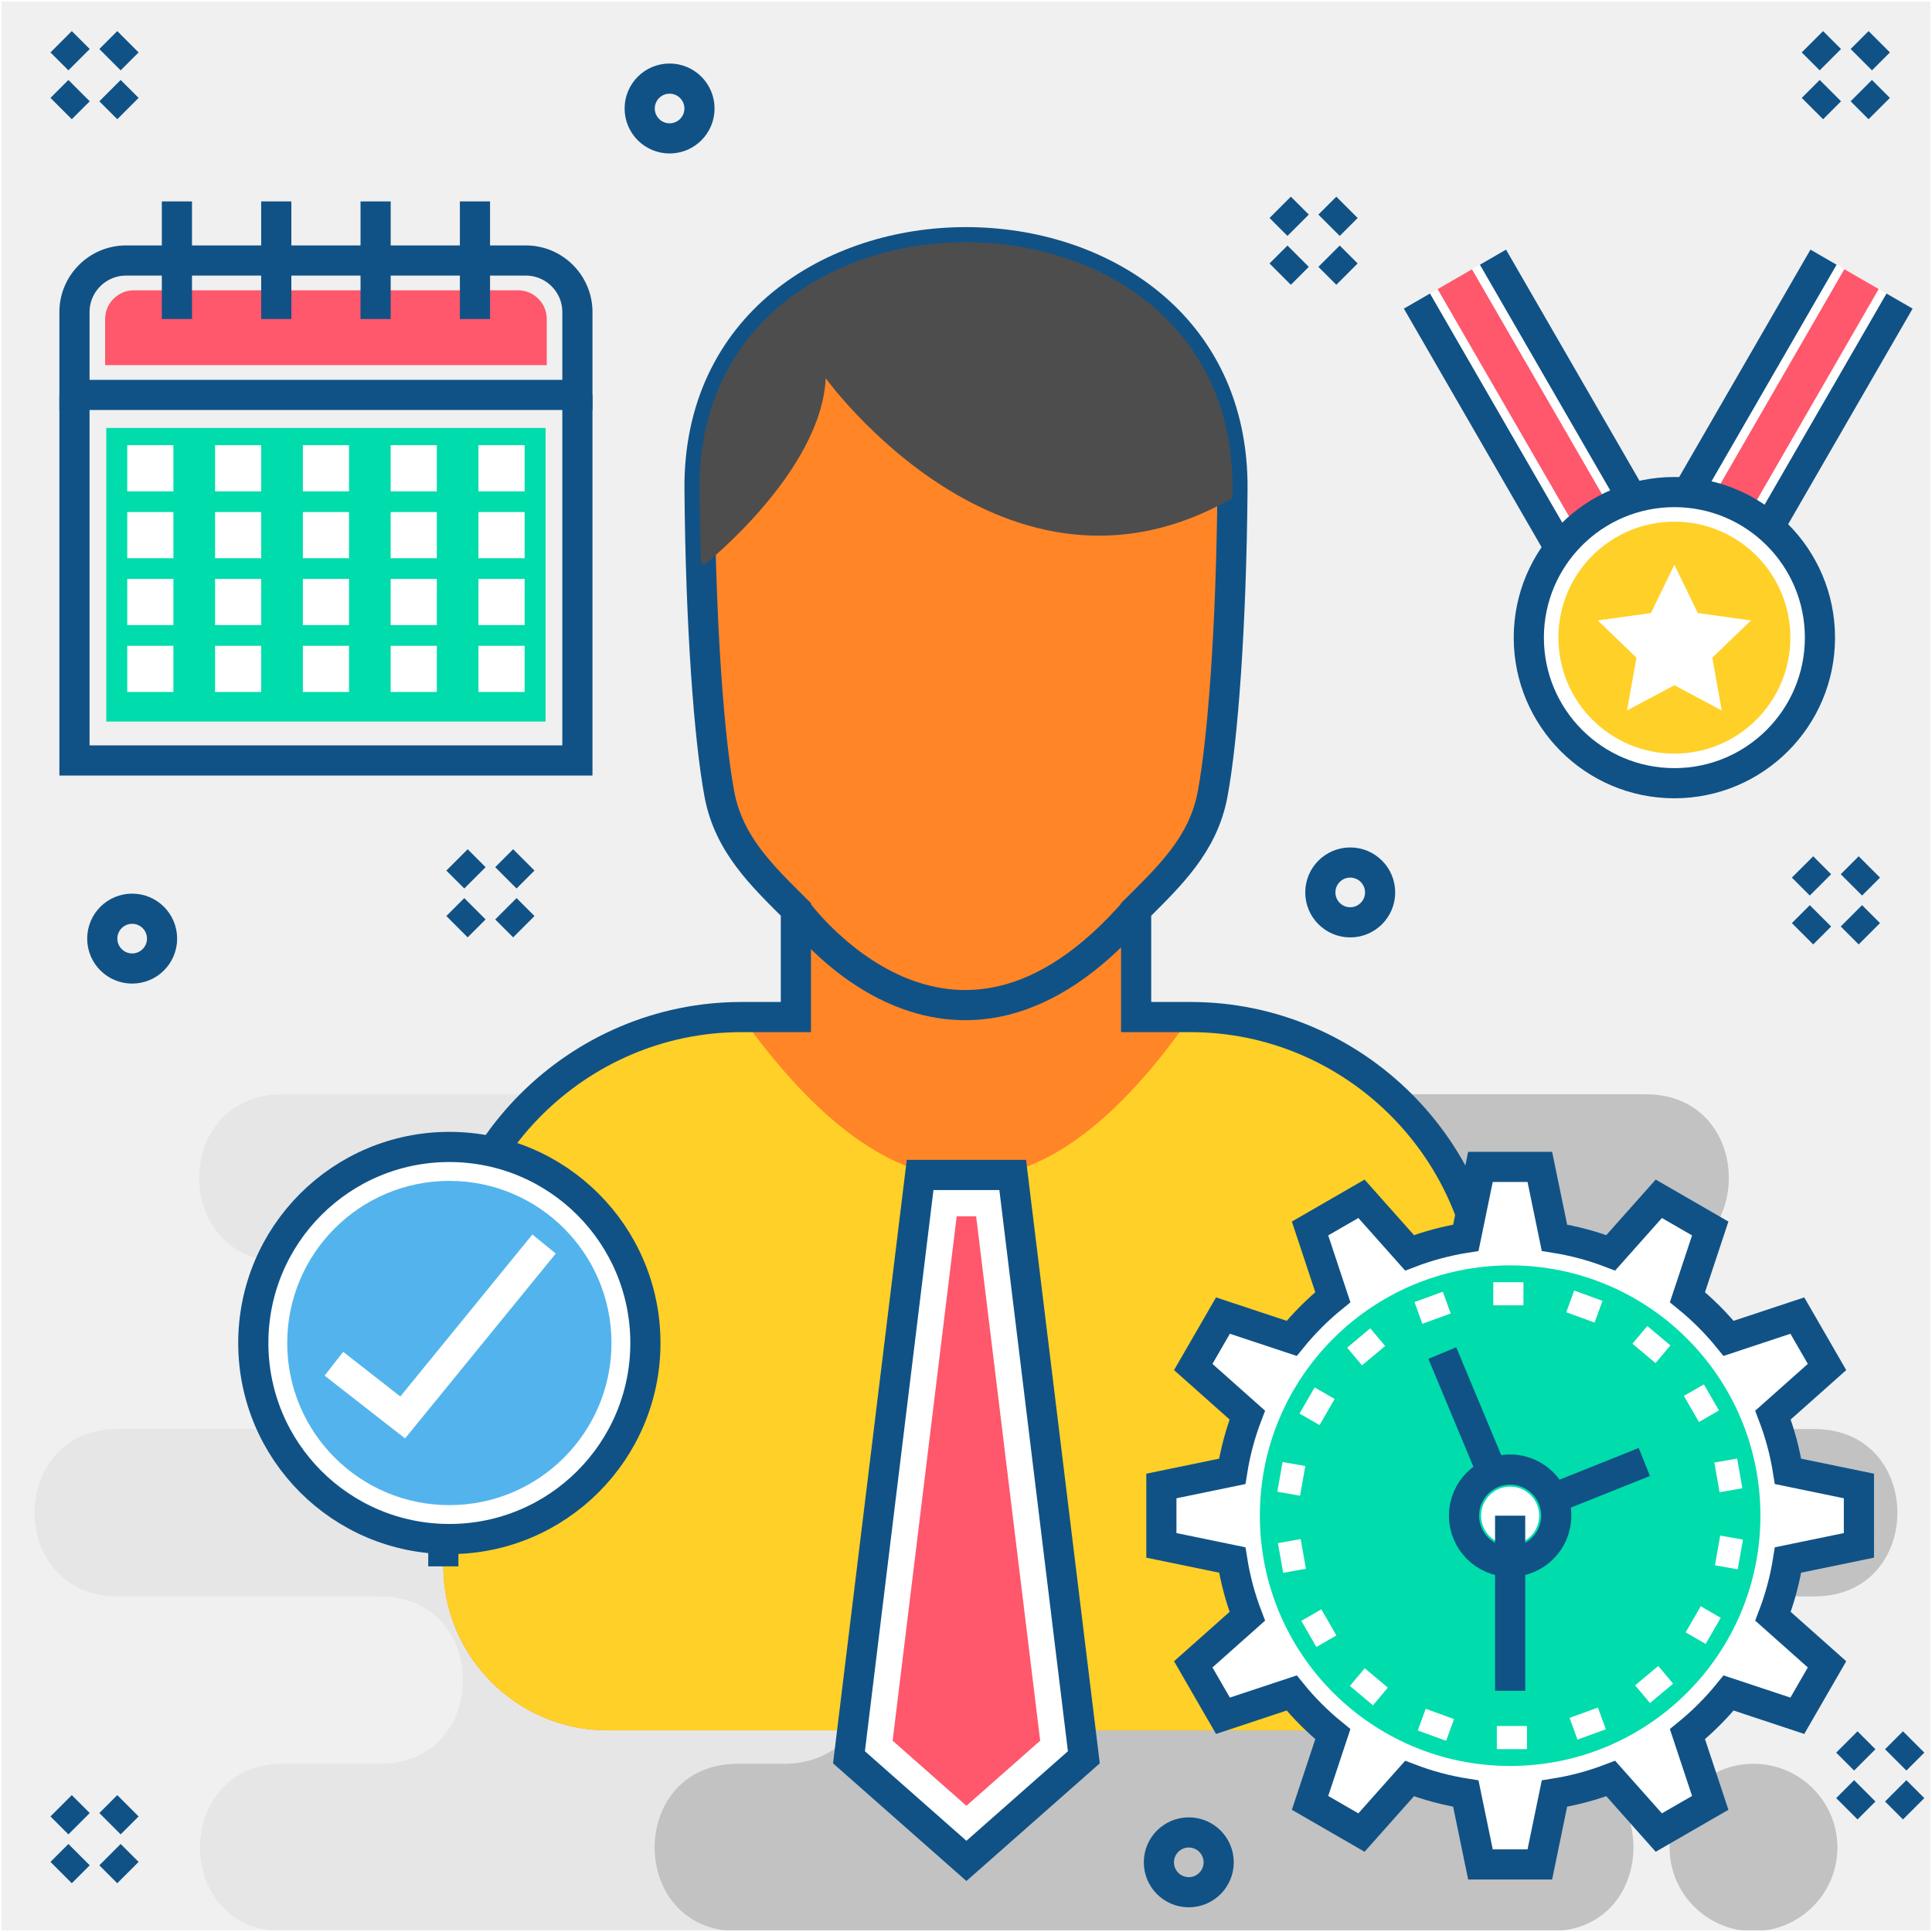
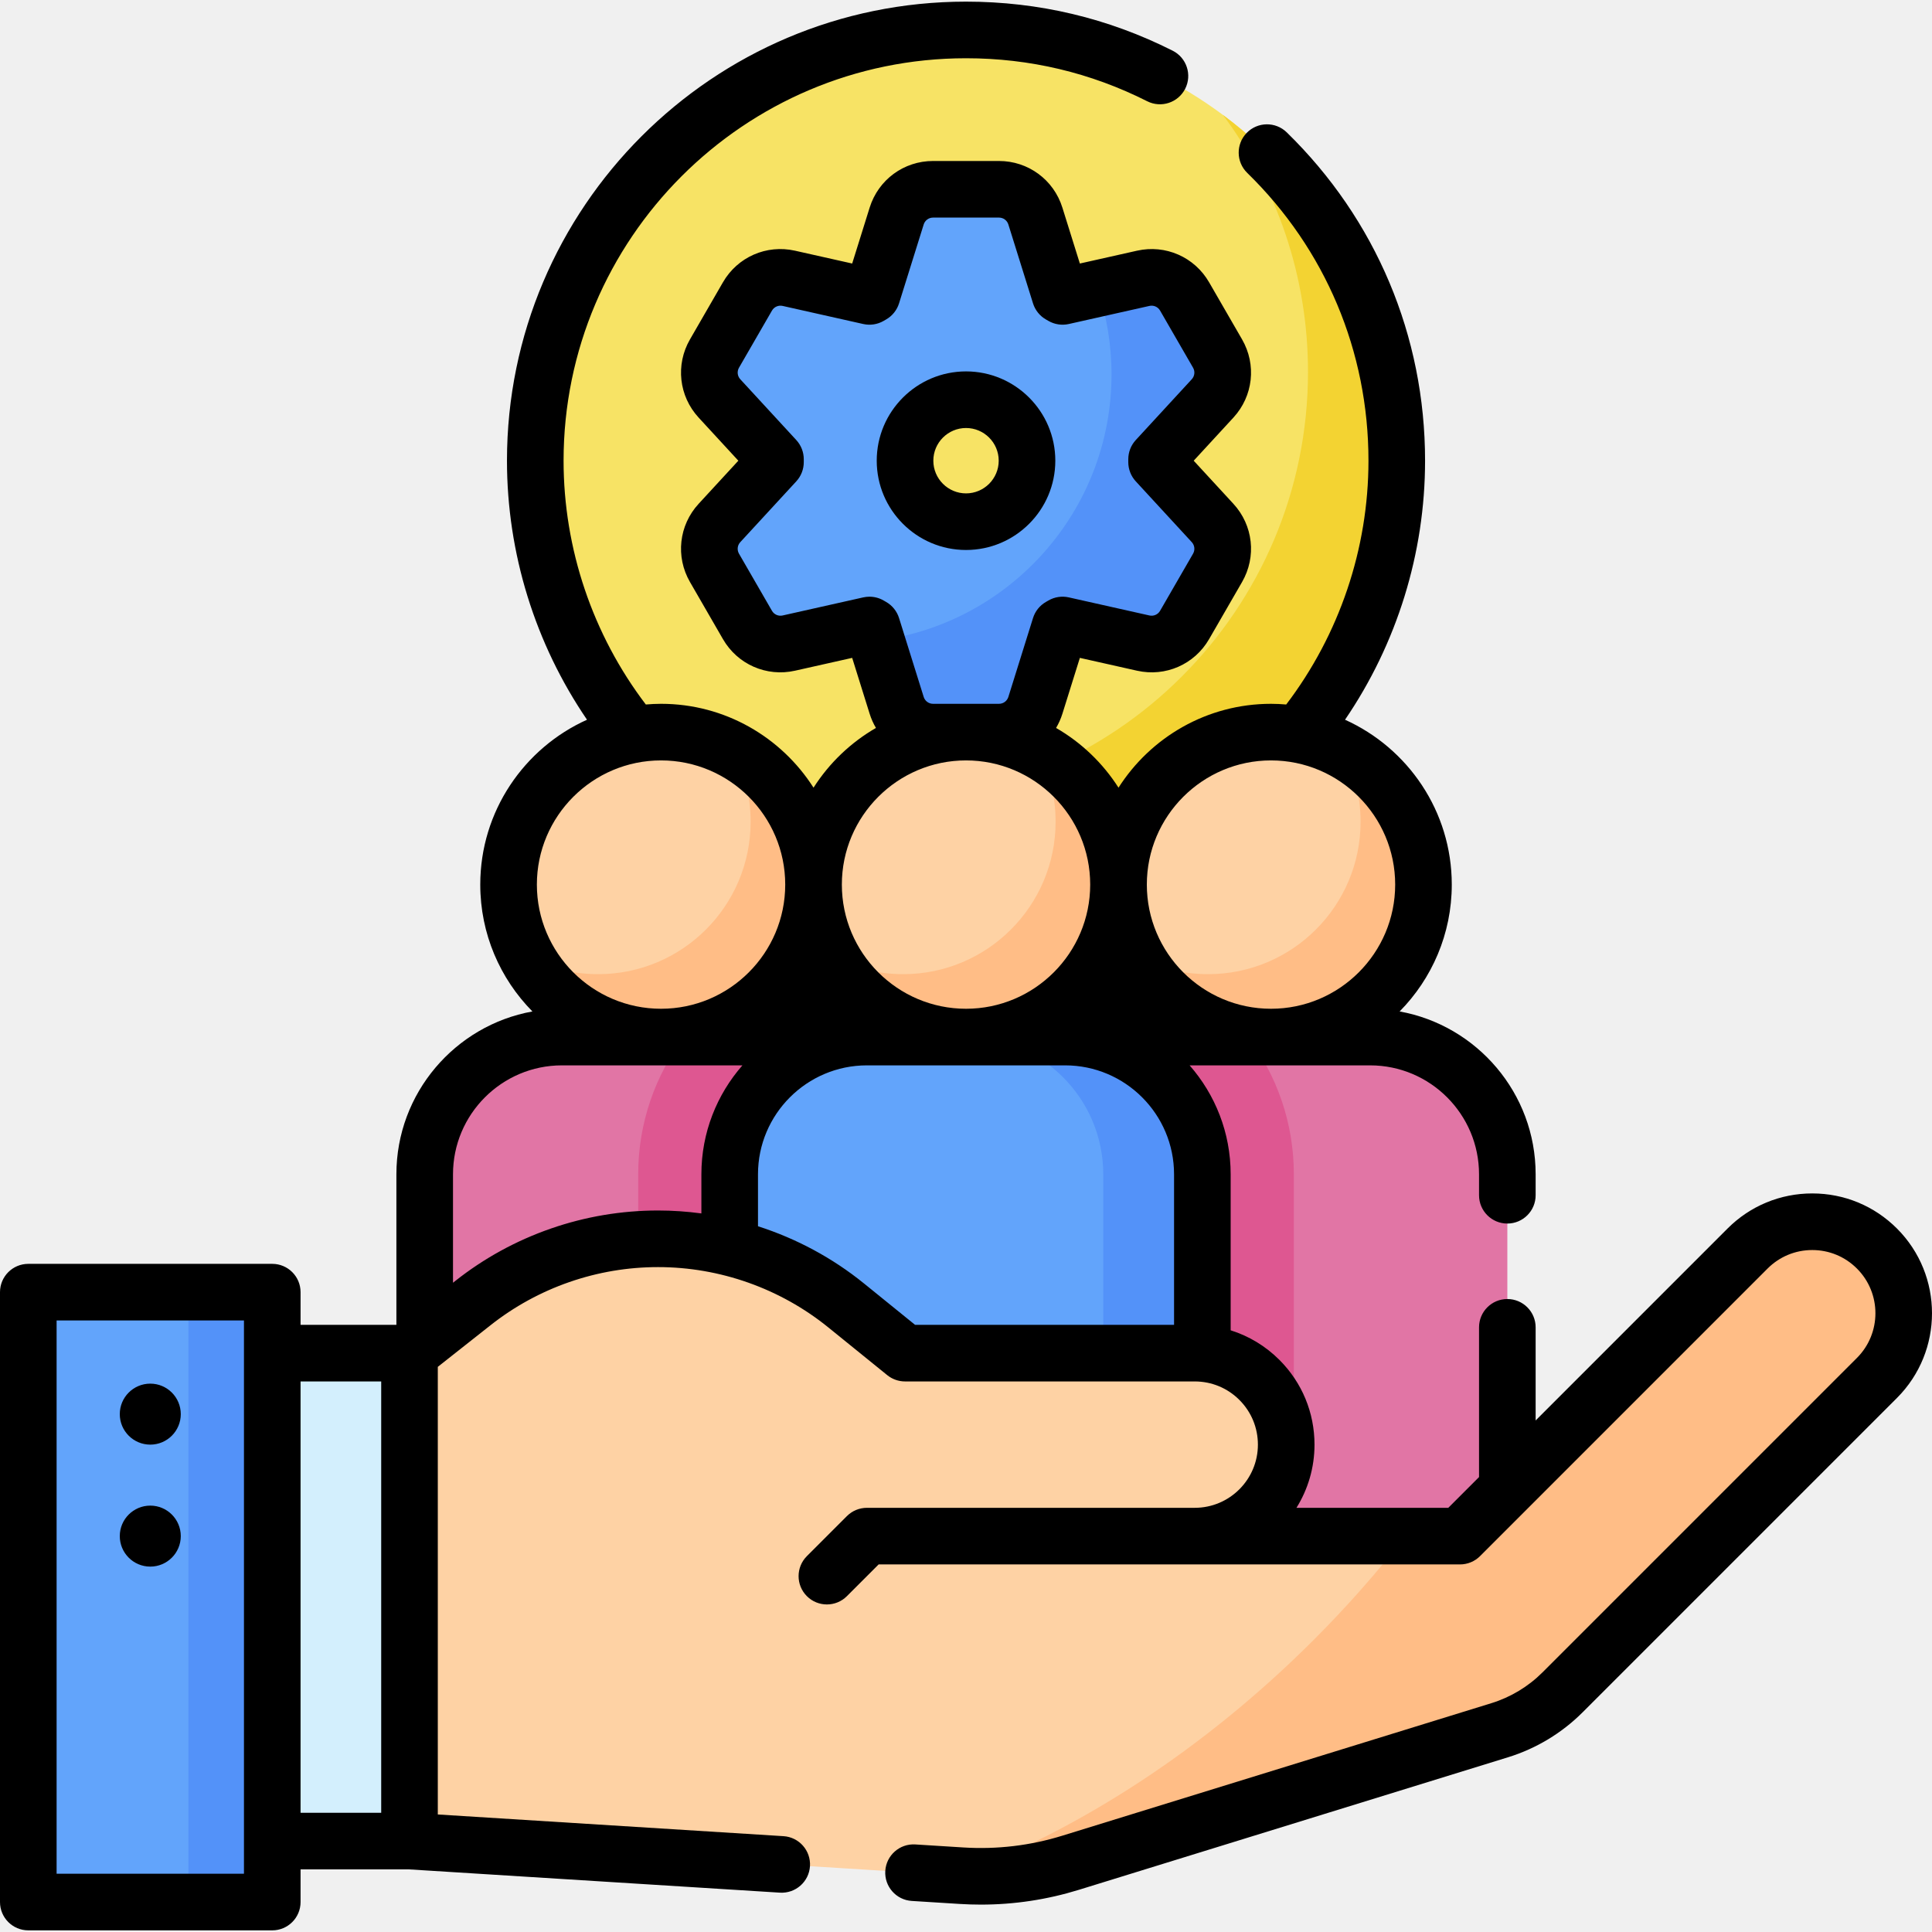
- <svg xmlns="http://www.w3.org/2000/svg" clip-rule="evenodd" fill-rule="evenodd" height="256" image-rendering="optimizeQuality" shape-rendering="geometricPrecision" text-rendering="geometricPrecision" viewBox="0 0 1077431 1077431" width="256">
-   <g id="Layer_x0020_1">
-     <g id="_380871912">
-       <path d="m157854 983631h53983c61744 0 61744-93346 0-93346h-146236c-61744 0-61744-93342 0-93342h143263c61743 0 61748-93345 0-93345h-51450c-61745 0-61745-93344 0-93344h256282 91166 138976c61744 0 61744 93344 0 93344h-25726c-61746 0-61742 93345 0 93345h70146c61745 0 61745 93342 0 93342h-73118c-61745 0-61745 93346 0 93346h22475c61746 0 61746 93343 0 93343h-132753-91166-255842c-61746 0-61746-93343 0-93343z" fill="#e6e6e6" />
-       <path d="m437144 610252h480679c61745 0 61737 93346 0 93346h-47933c-65238 0-70998 93343 7144 93343h134798c61744 0 61737 93347 0 93347h-194183c-61744 0-61744 93343 0 93343h46988c61742 0 61739 93346 0 93346h-427493l-25756-3c-61741 0-61741-93343 0-93343h25756c62146 0 64738-93346 0-93346h-109938c-61739 0-61741-93342 0-93342h79671c68368 2104 76459-93345 0-93345h-48673c-61746 0-61746-93344 0-93344h78940zm540869 373379h-276c-25670 0-46671 21000-46671 46670v5c0 25671 21001 46668 46671 46668h276c25670 0 46670-20997 46670-46668v-5c0-25670-21000-46670-46670-46670z" fill="#c2c2c2" />
+ <svg xmlns="http://www.w3.org/2000/svg" id="Capa_1" enable-background="new 0 0 512 512" height="512" viewBox="0 0 512 512" width="512">
+   <g>
+     <g>
+       <g>
+         <circle cx="256.007" cy="122.089" fill="#f7e365" r="114.151" />
+       </g>
+       <g>
+         <path d="m324.103 30.468c14.153 19.011 22.53 42.575 22.53 68.097 0 63.044-51.107 114.151-114.151 114.151-25.522 0-49.086-8.378-68.096-22.53 20.807 27.949 54.099 46.055 91.621 46.055 63.044 0 114.151-51.107 114.151-114.151 0-37.523-18.105-70.815-46.055-91.622z" fill="#f3d332" />
+       </g>
+       <g>
+         <g>
+           <path d="m306.506 121.7 14.842-16.114c2.993-3.25 3.527-8.068 1.318-11.895l-8.736-15.132c-2.209-3.826-6.649-5.773-10.96-4.806l-21.37 4.795c-.255-.147-.427-.247-.682-.394l-6.533-20.904c-1.318-4.217-5.224-7.089-9.642-7.089h-17.473c-4.418 0-8.324 2.871-9.642 7.089l-6.533 20.904c-.255.147-.427.247-.682.394l-21.37-4.795c-4.311-.967-8.751.979-10.96 4.806l-8.736 15.132c-2.209 3.826-1.675 8.645 1.318 11.895l14.842 16.114v.778l-14.842 16.114c-2.993 3.25-3.527 8.068-1.318 11.895l8.736 15.132c2.209 3.826 6.649 5.773 10.96 4.806l21.37-4.795c.255.147.427.247.682.394l6.533 20.904c1.318 4.217 5.224 7.089 9.642 7.089h17.472c4.418 0 8.324-2.871 9.642-7.089l6.533-20.906c.254-.147.426-.246.68-.392l21.372 4.795c4.311.967 8.751-.979 10.96-4.806l8.736-15.132c2.209-3.826 1.675-8.645-1.318-11.895l-14.842-16.114v-.778zm-50.499 16.552c-8.927 0-16.163-7.236-16.163-16.163s7.236-16.163 16.163-16.163 16.163 7.236 16.163 16.163-7.237 16.163-16.163 16.163z" fill="#62a4fb" />
+         </g>
+         <g>
+           <path d="m306.506 122.478v-.778l14.842-16.114c2.993-3.25 3.527-8.068 1.318-11.895l-8.736-15.132c-2.209-3.826-6.649-5.773-10.96-4.806l-12.133 2.722c2.406 7.141 3.73 14.781 3.73 22.734 0 36.297-27.175 66.228-62.285 70.608l5.347 17.11c1.318 4.217 5.224 7.089 9.642 7.089h17.472c4.418 0 8.324-2.871 9.642-7.089l6.533-20.906c.254-.147.426-.246.68-.393l21.372 4.795c4.311.967 8.751-.979 10.96-4.806l8.736-15.132c2.209-3.826 1.675-8.645-1.318-11.895z" fill="#5392f9" />
+         </g>
+       </g>
    </g>
-     <path d="m454 454h1076524v1076524h-1076524z" fill="none" stroke="#fff" stroke-width="908.317" />
-     <g id="_380875368">
-       <path d="m413552 567189h30291v-60006c-18977-18930-37474-36403-42683-64439-5659-30462-10412-93272-11045-169898-1517-183708 298721-183708 297203 0-633 76626-5385 139436-11045 169898-5209 28036-23706 45509-42682 64439v60006h30289c91477 0 166322 74843 166322 166321v140024c0 50296-41150 91446-91446 91446h-400080c-50296 0-91446-41150-91446-91446v-140024c0-91478 74845-166321 166322-166321z" fill="#ff8527" />
-       <path d="m413554 567187c84645 117923 165343 121649 250324 0 91478 0 166324 74845 166324 166320v140026c0 50295-41150 91443-91445 91443h-400082c-50295 0-91445-41148-91445-91443v-140026c0-91479 74846-166320 166324-166320z" fill="#ffd027" />
-       <path d="m247230 873534v-140024c0-91478 74845-166321 166322-166321h30291v-60006c-18977-18930-37474-36403-42683-64439-5659-30462-10412-93272-11045-169898-1517-183708 298721-183708 297203 0-633 76626-5385 139436-11045 169898-5209 28036-23706 45509-42682 64439v60006h30289c91477 0 166322 74843 166322 166321v140024" fill="none" stroke="#105286" stroke-width="16820.6" />
-       <path d="m390851 313191 1606 2044s65557-51916 68023-104328c0 0 99927 138946 226007 67316 267-153 519-310 785-463l45-4913c1518-183709-298718-183709-297202 0 116 13943 367 27427 736 40344z" fill="#4d4d4d" />
-       <path d="m443843 507182s86001 120030 189748 0" fill="none" stroke="#105286" stroke-width="16820.6" />
-       <path d="m538944 1037781-65490-57782 39668-324752h51645l39669 324752z" fill="#fff" />
-       <path d="m538944 1007042 41140-36298-35721-292447h-10838l-35721 292447z" fill="#ff576b" />
-       <path d="m538944 1037781-65490-57782 39668-324752h51645l39669 324752z" fill="none" stroke="#105286" stroke-width="16820.6" />
+     <g>
+       <g>
+         <g>
+           <path d="m274.198 311.199v95.887h125.263v-95.887c0-20.085-16.282-36.367-36.367-36.367h-52.53c-20.084 0-36.366 16.282-36.366 36.367z" fill="#e175a5" />
+         </g>
+         <g>
+           <path d="m342.883 311.198c0-13.634-4.528-26.229-12.155-36.367h-20.163c-20.085 0-36.367 16.282-36.367 36.367v95.887h68.685z" fill="#de5791" />
+         </g>
+         <g>
+           <circle cx="336.829" cy="234.424" fill="#fed2a4" r="40.408" />
+         </g>
+         <g>
+           <path d="m355.827 198.759c3.023 5.664 4.742 12.129 4.742 18.997 0 22.316-18.091 40.408-40.408 40.408-6.869 0-13.334-1.719-18.997-4.742 6.799 12.738 20.217 21.41 35.665 21.41 22.316 0 40.408-18.091 40.408-40.408 0-15.448-8.672-28.866-21.41-35.665z" fill="#ffbd86" />
+         </g>
+       </g>
+       <g>
+         <g>
+           <path d="m112.552 311.199v95.887h125.263v-95.887c0-20.085-16.282-36.367-36.367-36.367h-52.53c-20.084 0-36.366 16.282-36.366 36.367z" fill="#e175a5" />
+         </g>
+         <g>
+           <path d="m237.815 407.086v-95.887c0-20.085-16.282-36.367-36.367-36.367h-20.163c-7.627 10.137-12.155 22.732-12.155 36.367v95.887z" fill="#de5791" />
+         </g>
+         <g>
+           <circle cx="175.184" cy="234.424" fill="#fed2a4" r="40.408" />
+         </g>
+         <g>
+           <path d="m194.181 198.759c3.023 5.664 4.742 12.129 4.742 18.997 0 22.316-18.091 40.408-40.408 40.408-6.869 0-13.334-1.719-18.997-4.742 6.799 12.738 20.217 21.41 35.665 21.41 22.316 0 40.408-18.091 40.408-40.408 0-15.448-8.672-28.866-21.41-35.665z" fill="#ffbd86" />
+         </g>
+       </g>
+       <g>
+         <g>
+           <path d="m193.375 311.199v95.887h125.263v-95.887c0-20.085-16.282-36.367-36.367-36.367h-52.53c-20.084 0-36.366 16.282-36.366 36.367z" fill="#62a4fb" />
+         </g>
+         <g>
+           <path d="m282.272 274.832h-26.265c20.085 0 36.367 16.282 36.367 36.367v95.887h26.265v-95.887c-.001-20.085-16.283-36.367-36.367-36.367z" fill="#5392f9" />
+         </g>
+         <g>
+           <circle cx="256.007" cy="234.424" fill="#fed2a4" r="40.408" />
+         </g>
+         <g>
+           <path d="m275.004 198.759c3.023 5.664 4.742 12.129 4.742 18.997 0 22.316-18.091 40.408-40.408 40.408-6.869 0-13.334-1.719-18.997-4.742 6.799 12.738 20.217 21.41 35.665 21.41 22.316 0 40.408-18.091 40.408-40.408 0-15.448-8.672-28.866-21.41-35.665z" fill="#ffbd86" />
+         </g>
+       </g>
    </g>
-     <path d="m322004 220243v203849h-280473v-203849" fill="none" stroke="#105286" stroke-width="16820.6" />
-     <path d="m59272 238658h244990v163736h-244990z" fill="#00dcab" />
-     <path d="m41531 220243h280473v-46245c0-15792-12920-28713-28712-28713h-223049c-15792 0-28712 12921-28712 28713z" fill="none" stroke="#105286" stroke-width="16820.6" />
-     <path d="m58628 203625h246278v-25740c0-8791-7190-15980-15980-15980h-214316c-8792 0-15982 7189-15982 15980z" fill="#ff576b" />
-     <g id="_380889072" fill="none" stroke="#105286" stroke-width="16820.6">
-       <path d="m98660 112327v65584" />
-       <path d="m154065 112327v65584" />
-       <path d="m209470 112327v65584" />
-       <path d="m264876 112327v65584" />
+     <g>
+       <g>
+         <path d="m72.152 358.597h36.367v129.304h-36.367z" fill="#d3effd" />
+       </g>
+       <g>
+         <path d="m497.412 330.876c-9.468-9.468-24.819-9.468-34.287 0l-76.21 76.21h-70.297c13.39 0 24.245-10.855 24.245-24.245 0-13.39-10.855-24.244-24.244-24.244h-76.774l-15.575-12.627c-14.105-11.437-31.713-17.678-49.873-17.678-17.806 0-35.093 6.001-49.068 17.035l-16.81 13.271v129.304l146.328 9.176c9.764.612 19.557-.553 28.904-3.44l113.68-35.107c6.284-1.941 11.999-5.386 16.649-10.036l83.331-83.331c9.469-9.469 9.469-24.82.001-34.288z" fill="#fed2a4" />
+       </g>
+       <g>
+         <path d="m497.412 330.876c-9.468-9.468-24.819-9.468-34.287 0l-76.21 76.21h-14.461c-7.348 9.436-15.45 18.643-24.301 27.494-29.08 29.08-61.972 50.176-94.39 62.429l1.084.068c9.764.612 19.557-.553 28.904-3.44l113.68-35.107c6.284-1.941 11.999-5.386 16.649-10.036l83.331-83.331c9.469-9.468 9.469-24.819.001-34.287z" fill="#ffbd86" />
+       </g>
+       <g>
+         <path d="m7.5 342.434h64.652v161.63h-64.652z" fill="#62a4fb" />
+       </g>
+       <g>
+         <path d="m49.928 342.434h22.224v161.63h-22.224z" fill="#5392f9" />
+       </g>
    </g>
-     <g id="_380888160" fill="#fff">
-       <path d="m70968 248267h25743v25743h-25743z" />
-       <path d="m119932 248267h25743v25743h-25743z" />
-       <path d="m168895 248267h25743v25743h-25743z" />
-       <path d="m217859 248267h25743v25743h-25743z" />
-       <path d="m266823 248267h25743v25743h-25743z" />
+     <g>
+       <circle cx="39.826" cy="374.76" r="8.082" />
+       <circle cx="39.826" cy="407.086" r="8.082" />
+       <path d="m279.669 122.089c0-13.048-10.616-23.663-23.663-23.663-13.048 0-23.663 10.616-23.663 23.663s10.616 23.663 23.663 23.663c13.048 0 23.663-10.615 23.663-23.663zm-23.662 8.663c-4.776 0-8.663-3.886-8.663-8.663s3.886-8.663 8.663-8.663 8.662 3.886 8.662 8.663-3.886 8.663-8.662 8.663z" />
+       <path d="m502.716 325.571c-5.996-5.997-13.969-9.3-22.449-9.3s-16.452 3.303-22.449 9.3l-50.858 50.865v-24.681c0-4.142-3.358-7.5-7.5-7.5-4.143 0-7.5 3.358-7.5 7.5v39.684l-8.147 8.148h-40.237c3.03-4.863 4.782-10.6 4.782-16.741 0-8.484-3.302-16.458-9.296-22.454-3.677-3.677-8.099-6.336-12.924-7.846v-41.347c0-11.047-4.113-21.145-10.877-28.866h47.838c15.914 0 28.861 12.952 28.861 28.871v5.55c0 4.142 3.358 7.5 7.5 7.5 4.143 0 7.5-3.358 7.5-7.5v-5.55c0-21.52-15.577-39.459-36.043-43.159 8.538-8.655 13.819-20.531 13.819-33.62 0-19.428-11.631-36.179-28.29-43.689 13.74-20.129 21.212-44.122 21.212-68.646 0-33.053-13.018-63.954-36.654-87.011-2.967-2.894-7.716-2.834-10.607.132-2.892 2.965-2.833 7.714.132 10.606 20.718 20.21 32.129 47.297 32.129 76.273 0 23.332-7.718 46.112-21.798 64.61-1.331-.112-2.674-.182-4.033-.182-16.971 0-31.898 8.878-40.411 22.226-4.155-6.515-9.838-11.96-16.544-15.831.686-1.161 1.253-2.412 1.67-3.746l4.633-14.823 15.152 3.4c7.551 1.695 15.228-1.67 19.097-8.374l8.736-15.13c3.871-6.703 2.948-15.033-2.296-20.727l-10.521-11.422 10.521-11.422c5.244-5.694 6.167-14.024 2.296-20.726l-8.736-15.131c-3.869-6.704-11.545-10.069-19.097-8.375l-15.153 3.4-4.632-14.823c-2.31-7.387-9.061-12.351-16.8-12.351h-17.473c-7.74 0-14.493 4.964-16.801 12.352l-4.631 14.822-15.152-3.4c-7.553-1.696-15.227 1.671-19.098 8.374l-8.736 15.131c-3.87 6.703-2.947 15.033 2.296 20.726l10.521 11.422-10.521 11.422c-5.243 5.694-6.166 14.022-2.296 20.726l8.736 15.131c3.87 6.703 11.542 10.068 19.098 8.374l15.152-3.4 4.631 14.822c.417 1.334.983 2.586 1.67 3.747-6.706 3.871-12.389 9.315-16.544 15.831-8.513-13.348-23.44-22.226-40.411-22.226-1.359 0-2.702.071-4.033.182-14.079-18.498-21.797-41.277-21.797-64.61 0-58.809 47.844-106.653 106.653-106.653 16.881 0 33.034 3.834 48.011 11.395 3.697 1.867 8.207.383 10.075-3.315 1.866-3.698.383-8.209-3.315-10.075-17.091-8.63-35.52-13.006-54.771-13.006-67.08 0-121.653 54.573-121.653 121.653 0 24.524 7.472 48.518 21.212 68.646-16.659 7.51-28.29 24.262-28.29 43.69 0 13.089 5.281 24.964 13.819 33.62-20.468 3.701-36.045 21.637-36.045 43.155v39.898h-25.397v-8.663c0-4.142-3.358-7.5-7.5-7.5h-64.652c-4.142 0-7.5 3.358-7.5 7.5v161.63c0 4.142 3.358 7.5 7.5 7.5h64.652c4.142 0 7.5-3.358 7.5-7.5v-8.663h28.681l98.363 6.173c4.13.248 7.696-2.882 7.955-7.016s-2.882-7.696-7.016-7.955l-91.612-5.749v-118.624l13.958-11.019c6.285-4.964 13.318-8.816 20.901-11.451 7.584-2.631 15.495-3.965 23.512-3.965 16.392 0 32.425 5.684 45.15 16.009l15.58 12.62c1.335 1.082 3.002 1.672 4.721 1.672h76.773c4.471 0 8.675 1.741 11.836 4.903 3.162 3.162 4.903 7.369 4.903 11.847 0 9.231-7.509 16.741-16.74 16.741s0 0 0 0h-86.876c-1.989 0-3.897.79-5.303 2.197l-10.607 10.607c-2.929 2.929-2.929 7.677 0 10.607 1.464 1.465 3.384 2.197 5.303 2.197s3.839-.732 5.303-2.197l8.41-8.41h154.073c1.989 0 3.898-.791 5.304-2.197l76.202-76.211c3.163-3.164 7.368-4.906 11.841-4.906s8.679 1.742 11.842 4.906c6.529 6.529 6.529 17.154 0 23.684l-83.331 83.332c-3.771 3.77-8.459 6.594-13.561 8.168l-113.687 35.112c-8.489 2.627-17.309 3.677-26.215 3.12l-12.75-.8c-4.137-.261-7.696 2.881-7.955 7.016-.259 4.134 2.882 7.696 7.016 7.955l12.752.8c1.862.116 3.719.174 5.574.174 8.829 0 17.556-1.318 26.009-3.934l113.68-35.11c7.425-2.29 14.252-6.403 19.745-11.894l83.332-83.332c12.376-12.381 12.376-32.522-.002-44.9zm-165.887-124.054c18.146 0 32.908 14.762 32.908 32.908 0 18.145-14.762 32.907-32.908 32.907-18.145 0-32.907-14.762-32.907-32.907 0-18.146 14.762-32.908 32.907-32.908zm-89.558-15c-1.144 0-2.142-.733-2.483-1.825l-6.532-20.904c-.562-1.797-1.778-3.317-3.408-4.258l-.677-.391c-1.15-.666-2.447-1.008-3.756-1.008-.548 0-1.099.06-1.642.182l-21.37 4.795c-1.118.249-2.251-.248-2.823-1.238l-8.736-15.131c-.572-.991-.436-2.223.339-3.064l14.842-16.114c1.275-1.385 1.983-3.198 1.983-5.081v-.78c0-1.883-.708-3.696-1.983-5.081l-14.842-16.114c-.775-.841-.911-2.073-.339-3.064l8.736-15.131c.573-.991 1.71-1.486 2.823-1.238l21.37 4.795c1.838.413 3.766.119 5.398-.826l.677-.391c1.63-.941 2.847-2.461 3.408-4.258l6.532-20.904c.341-1.092 1.339-1.825 2.483-1.825h17.473c1.144 0 2.142.734 2.483 1.825l6.532 20.904c.561 1.795 1.774 3.314 3.402 4.255l.683.394c1.633.944 3.563 1.24 5.398.826l21.37-4.795c1.116-.251 2.251.248 2.823 1.238l8.737 15.132c.571.99.435 2.221-.34 3.063l-14.842 16.114c-1.275 1.385-1.983 3.198-1.983 5.081v.778c0 1.883.708 3.696 1.983 5.081l14.842 16.114c.774.841.911 2.072.339 3.064l-8.736 15.132c-.572.991-1.707 1.484-2.823 1.237l-21.372-4.795c-1.835-.413-3.758-.12-5.388.821l-.69.398c-1.627.942-2.841 2.46-3.401 4.254l-6.533 20.906c-.342 1.092-1.34 1.826-2.483 1.826h-17.474zm8.736 15c18.145 0 32.907 14.762 32.907 32.908 0 18.145-14.762 32.907-32.907 32.907s-32.908-14.762-32.908-32.907c0-18.146 14.762-32.908 32.908-32.908zm-80.823 0c18.145 0 32.908 14.762 32.908 32.908 0 18.145-14.762 32.907-32.908 32.907-18.145 0-32.907-14.762-32.907-32.907 0-18.146 14.762-32.908 32.907-32.908zm-110.532 295.047h-49.652v-146.63h49.652zm15-130.467h21.37v114.304h-21.37zm66.31-40.508c-9.171 3.186-17.675 7.845-25.276 13.848l-.636.502v-28.741c0-15.917 12.95-28.866 28.866-28.866h47.836c-6.764 7.721-10.878 17.819-10.878 28.866v10.373c-3.793-.51-7.628-.777-11.48-.777-9.694 0-19.26 1.613-28.432 4.795zm83.029 14.561c-8.376-6.795-17.943-11.914-28.116-15.181v-13.771c0-15.917 12.95-28.866 28.866-28.866h52.53c15.916 0 28.866 12.95 28.866 28.866v39.896h-68.636z" />
    </g>
-     <g id="_380874888" fill="#fff">
-       <path d="m70968 285560h25743v25743h-25743z" />
-       <path d="m119932 285560h25743v25743h-25743z" />
-       <path d="m168895 285560h25743v25743h-25743z" />
-       <path d="m217859 285560h25743v25743h-25743z" />
-       <path d="m266823 285560h25743v25743h-25743z" />
-     </g>
-     <g id="_380900352" fill="#fff">
-       <path d="m70968 322853h25743v25743h-25743z" />
-       <path d="m119932 322853h25743v25743h-25743z" />
-       <path d="m168895 322853h25743v25743h-25743z" />
-       <path d="m217859 322853h25743v25743h-25743z" />
-       <path d="m266823 322853h25743v25743h-25743z" />
-     </g>
-     <g id="_380872392" fill="#fff">
-       <path d="m70968 360146h25743v25743h-25743z" />
-       <path d="m119932 360146h25743v25743h-25743z" />
-       <path d="m168895 360146h25743v25743h-25743z" />
-       <path d="m217859 360146h25743v25743h-25743z" />
-       <path d="m266823 360146h25743v25743h-25743z" />
-     </g>
-     <g id="_380879424" fill="#fff">
-       <path d="m866879 690270c10878 1722 21384 4562 31397 8398l26804-30132c9560 5519 19119 11038 28679 16557l-12707 38322c8418 6843 16116 14539 22956 22959l38325-12708c5519 9560 11038 19120 16557 28679l-30140 26812c3833 10012 6677 20512 8399 31388l39521 8154c0 11038-1 22076 0 33114l-39515 8151c-1723 10878-4561 21385-8397 31397l30132 26806c-5519 9558-11038 19118-16557 28677l-38324-12707c-6842 8418-14537 16116-22958 22956l12708 38325c-9560 5519-19120 11039-28679 16558l-26813-30141c-10010 3833-20511 6678-31387 8399l-8152 39521c-11039 0-22077 0-33115 0l-8151-39515c-10879-1722-21384-4561-31397-8397l-26806 30133c-9559-5519-19119-11039-28678-16558l12707-38323c-8419-6843-16116-14537-22957-22958l-38323 12707c-5519-9559-11038-19119-16558-28677l30141-26814c-3835-10011-6679-20512-8399-31388l-39521-8152c0-11038 0-22077 0-33114l39514-8152c1722-10879 4562-21385 8398-31397l-30133-26805c5520-9560 11039-19119 16558-28679l38322 12707c6842-8419 14538-16117 22958-22958l-12707-38322c9559-5519 19119-11038 28679-16557l26809 30136c10013-3834 20517-6675 31393-8399l8151-39516h33115z" />
-       <circle cx="842170" cy="845255" r="139577" />
-     </g>
-     <path d="m866879 690270c10878 1722 21384 4562 31397 8398l26804-30132c9560 5519 19119 11038 28679 16557l-12707 38322c8418 6843 16116 14539 22956 22959l38325-12708c5519 9560 11038 19120 16557 28679l-30140 26812c3833 10012 6677 20512 8399 31388l39521 8154c0 11038-1 22076 0 33114l-39515 8151c-1723 10878-4561 21385-8397 31397l30132 26806c-5519 9558-11038 19118-16557 28677l-38324-12707c-6842 8418-14537 16116-22958 22956l12708 38325c-9560 5519-19120 11039-28679 16558l-26813-30141c-10010 3833-20511 6678-31387 8399l-8152 39521c-11039 0-22077 0-33115 0l-8151-39515c-10879-1722-21384-4561-31397-8397l-26806 30133c-9559-5519-19119-11039-28678-16558l12707-38323c-8419-6843-16116-14537-22957-22958l-38323 12707c-5519-9559-11038-19119-16558-28677l30141-26814c-3835-10011-6679-20512-8399-31388l-39521-8152c0-11038 0-22077 0-33114l39514-8152c1722-10879 4562-21385 8398-31397l-30133-26805c5520-9560 11039-19119 16558-28679l38322 12707c6842-8419 14538-16117 22958-22958l-12707-38322c9559-5519 19119-11038 28679-16557l26809 30136c10013-3834 20517-6675 31393-8399l8151-39516h33115z" fill="none" stroke="#105286" stroke-width="16820.6" />
-     <circle cx="842170" cy="845255" fill="#00dcab" r="139577" />
-     <path d="m804343 754573 27926 66947m33777 14179 50961-20395" fill="none" stroke="#105286" stroke-width="16820.6" />
-     <circle cx="842170" cy="845255" fill="none" r="25712" stroke="#105286" stroke-width="16820.6" />
-     <circle cx="842170" cy="845255" fill="#fff" r="16212" />
-     <g fill="none" stroke-width="16820.6">
-       <path d="m841184 715065v12890" stroke="#fff" />
-       <path d="m796716 723253 4409 12113" stroke="#fff" />
-       <path d="m757730 746157 8285 9875" stroke="#fff" />
-       <path d="m728928 781014 11164 6446" stroke="#fff" />
-       <path d="m713786 823620 12695 2238" stroke="#fff" />
-       <path d="m714128 868834 12695-2239" stroke="#fff" />
-       <path d="m729915 911205 11163-6445" stroke="#fff" />
-       <path d="m759240 945621 8287-9874" stroke="#fff" />
-       <path d="m798569 967932 4408-12113" stroke="#fff" />
-       <path d="m843157 975447v-12891" stroke="#fff" />
-       <path d="m887625 967258-4409-12114" stroke="#fff" />
-       <path d="m926611 944354-8287-9876" stroke="#fff" />
-       <path d="m955411 909497-11163-6445" stroke="#fff" />
-       <path d="m970555 866892-12695-2238" stroke="#fff" />
-       <path d="m970211 821677-12695 2238" stroke="#fff" />
-       <path d="m954426 779306-11164 6446" stroke="#fff" />
-       <path d="m925100 744889-8286 9876" stroke="#fff" />
-       <path d="m885771 722579-4409 12112" stroke="#fff" />
-       <path d="m842170 845256v97655" stroke="#105286" />
-     </g>
-     <circle cx="250592" cy="748960" fill="#fff" r="109334" />
-     <circle cx="250592" cy="748960" fill="#53b4ed" r="90413" />
-     <circle cx="250592" cy="748960" fill="none" r="109334" stroke="#105286" stroke-width="16820.6" />
-     <path d="m186199 760524 38373 29961 78848-96719" fill="none" stroke="#fff" stroke-width="16820.6" />
-     <path d="m0 0h55718v209734h-55718z" fill="#fff" transform="matrix(.761 -.439 .439 .761 790187 167905)" />
-     <path d="m801728 161243 19150-11057 85378 147673-19151 11057z" fill="#ff576b" />
-     <path d="m832595 143420 92167 159636-42409 24485-92166-159637" fill="none" stroke="#105286" stroke-width="16820.6" />
-     <path d="m0 0h55718v209734h-55718z" fill="#fff" transform="matrix(-.761 -.439 -.439 .761 1059340 167905)" />
-     <path d="m1047698 161185-19149-11056-85281 147730 19151 11057z" fill="#ff576b" />
-     <path d="m1016929 143420-92167 159636 42410 24485 92165-159637" fill="none" stroke="#105286" stroke-width="16820.6" />
-     <circle cx="933763" cy="355595" fill="#fff" r="81181" />
-     <circle cx="933763" cy="355595" fill="none" r="81181" stroke="#105286" stroke-width="16820.6" />
-     <circle cx="933763" cy="355595" fill="#ffd027" r="64678" />
-     <path d="m933762 314951 13075 26937 29660 4112-21578 20760 5254 29478-26411-14107-26412 14107 5255-29478-21578-20760 29660-4112z" fill="#fff" />
-     <circle cx="752988" cy="497685" fill="none" r="16672" stroke="#105286" stroke-width="16820.6" />
-     <path d="m1010748 23290 9999 9998m27254-9998-10000 9999m-17253 17254-10000 10000m27253-10000 10000 10000" fill="none" stroke="#105286" stroke-width="16820.6" />
-     <path d="m34094 23290 9999 9998m27254-9998-10000 9999m-17253 17254-10000 10000m27253-10000 10000 10000" fill="none" stroke="#105286" stroke-width="16820.6" />
-     <path d="m34094 1007039 9999 9998m27254-9998-10000 10000m-17253 17253-10000 10000m27253-10000 10000 10000" fill="none" stroke="#105286" stroke-width="16820.6" />
-     <circle cx="373414" cy="60506" fill="none" r="16672" stroke="#105286" stroke-width="16820.6" />
-     <circle cx="73705" cy="523445" fill="none" r="16672" stroke="#105286" stroke-width="16820.6" />
-     <path d="m254865 479547 9999 9999m27254-9999-10000 10000m-17253 17253-10000 10000m27253-10000 10000 10000" fill="none" stroke="#105286" stroke-width="16820.6" />
-     <path d="m1005230 483481 9999 9999m27254-9999-9999 10000m-17254 17253-10000 10000m27254-10000 9999 10000" fill="none" stroke="#105286" stroke-width="16820.6" />
-     <path d="m1029946 971451 9998 9999m27255-9999-10000 10000m-17253 17253-10000 10000m27253-10000 10000 10000" fill="none" stroke="#105286" stroke-width="16820.6" />
-     <circle cx="662957" cy="1038577" fill="none" r="16672" stroke="#105286" stroke-width="16820.6" />
-     <path d="m713934 115621 9998 9999m27255-9999-10000 10000m-17253 17253-10000 10000m27253-10000 10000 10000" fill="none" stroke="#105286" stroke-width="16820.6" />
  </g>
</svg>
